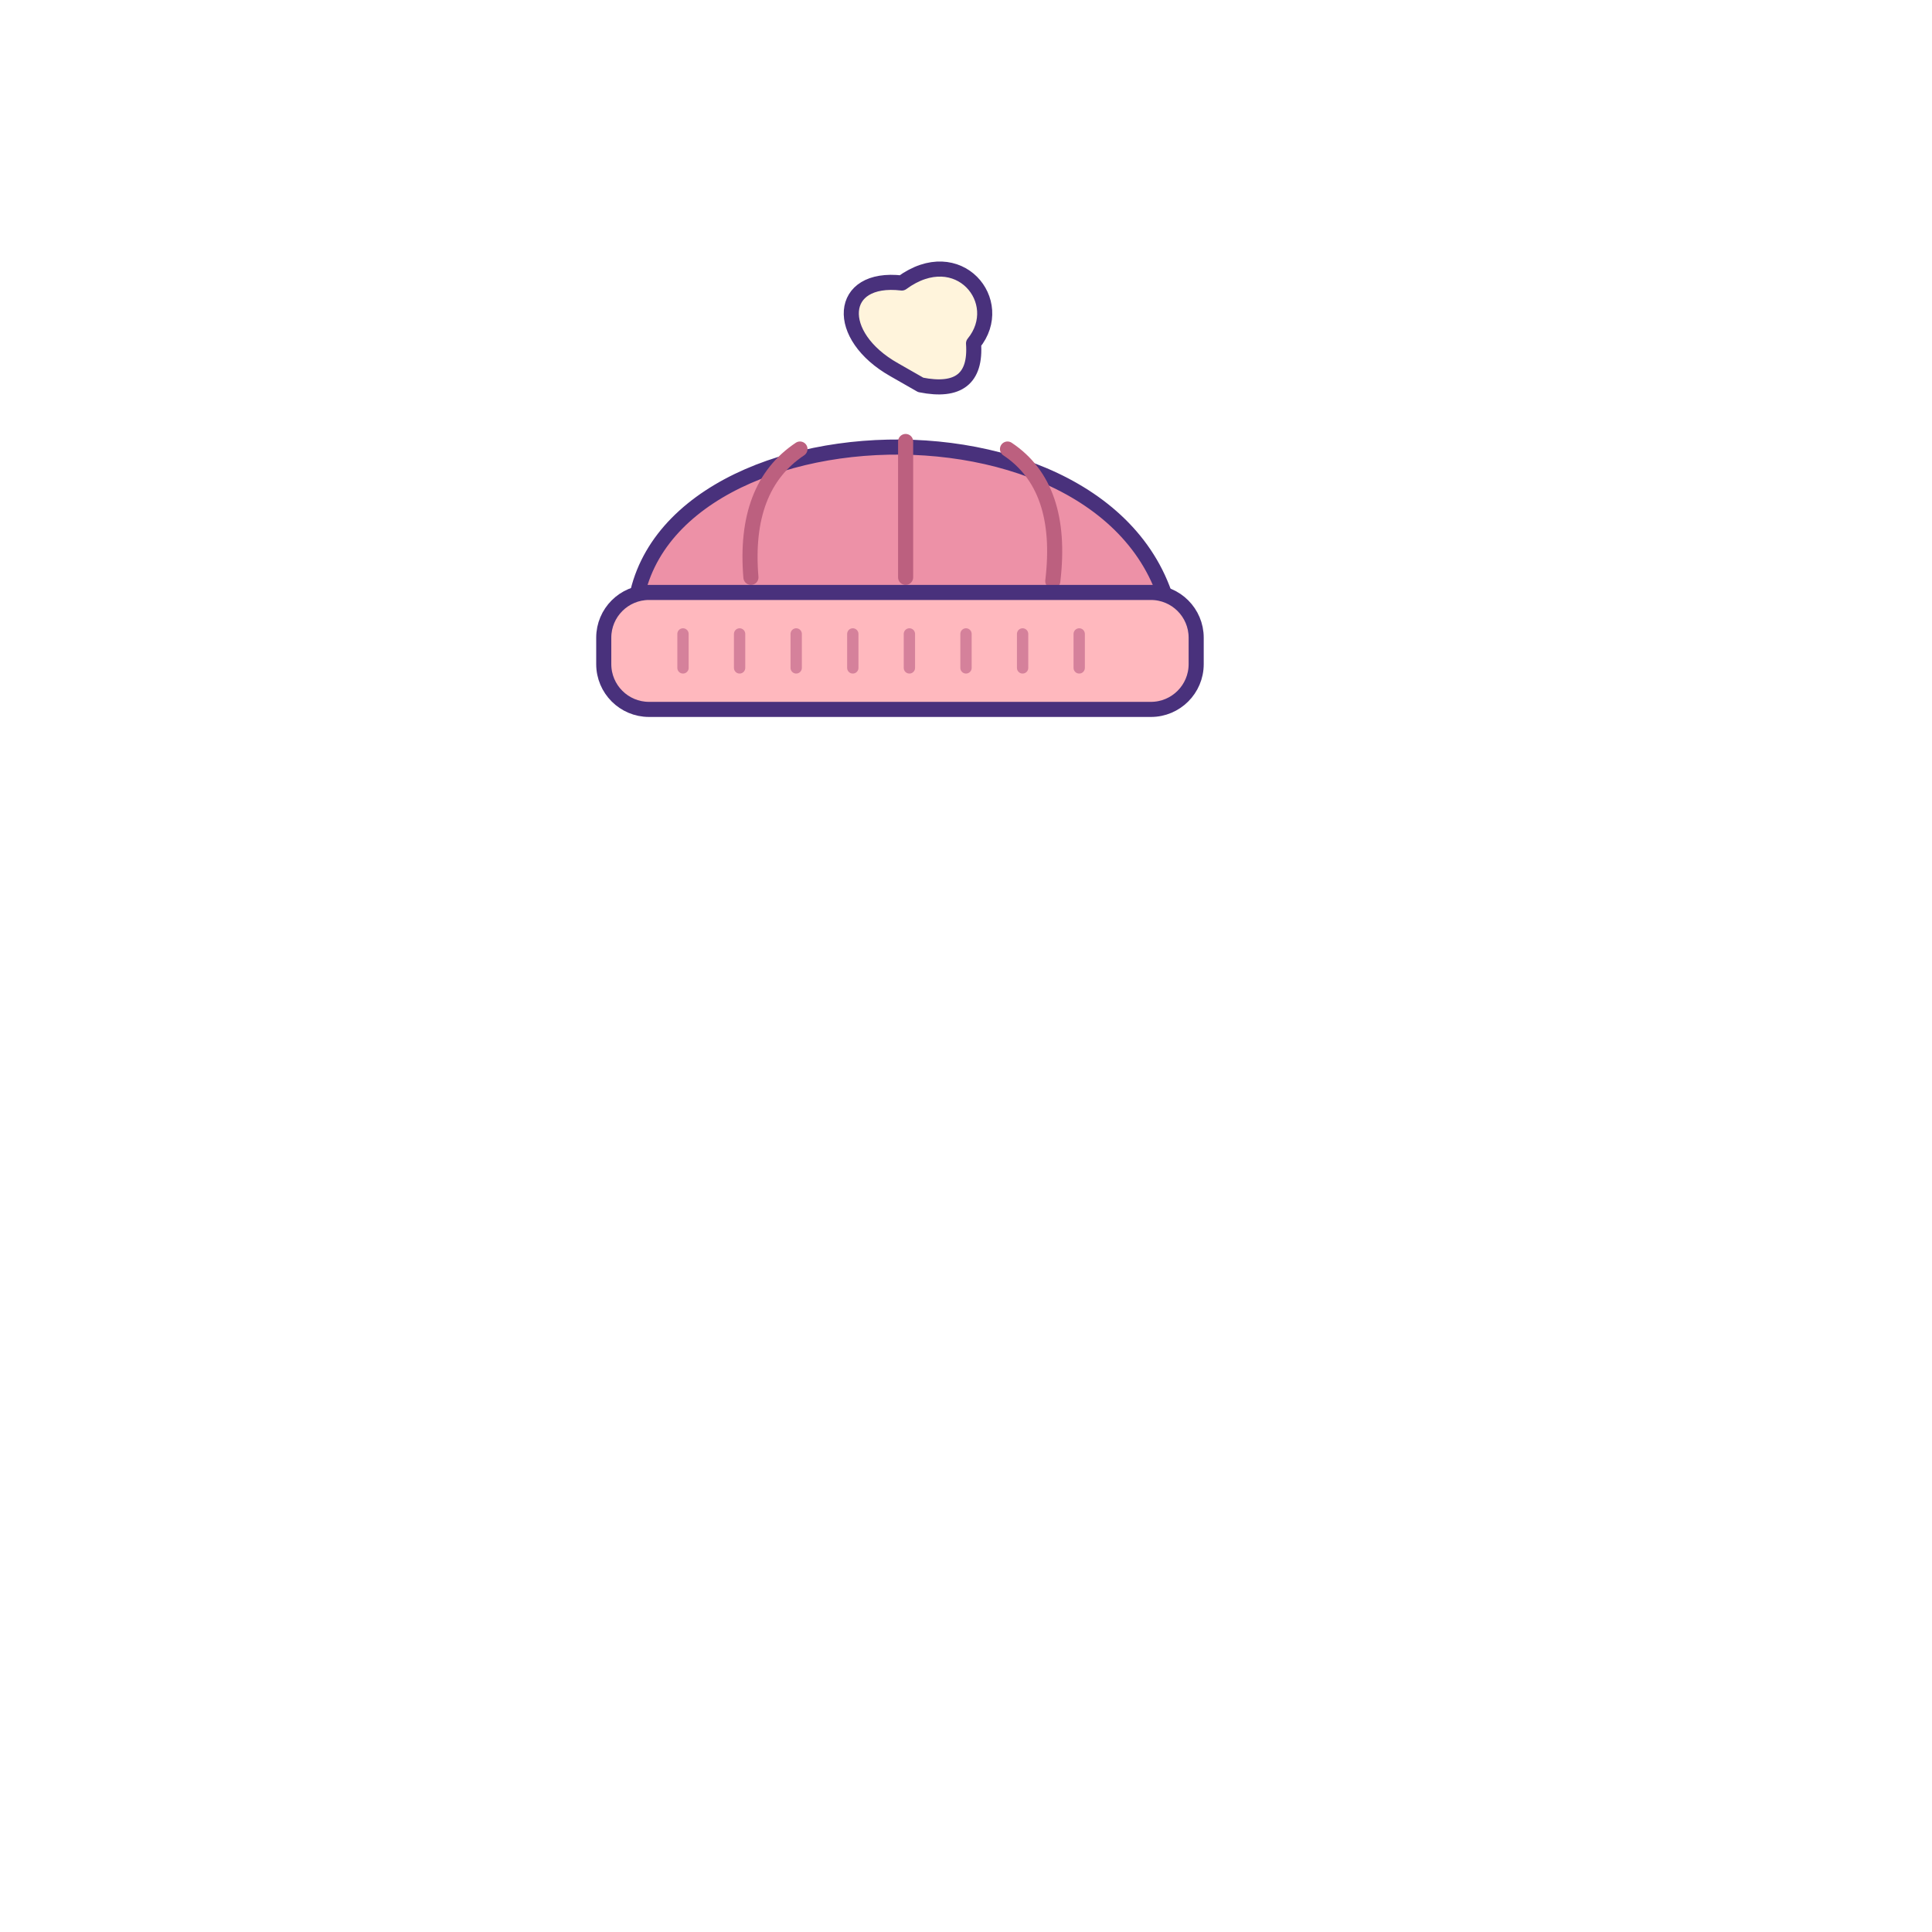
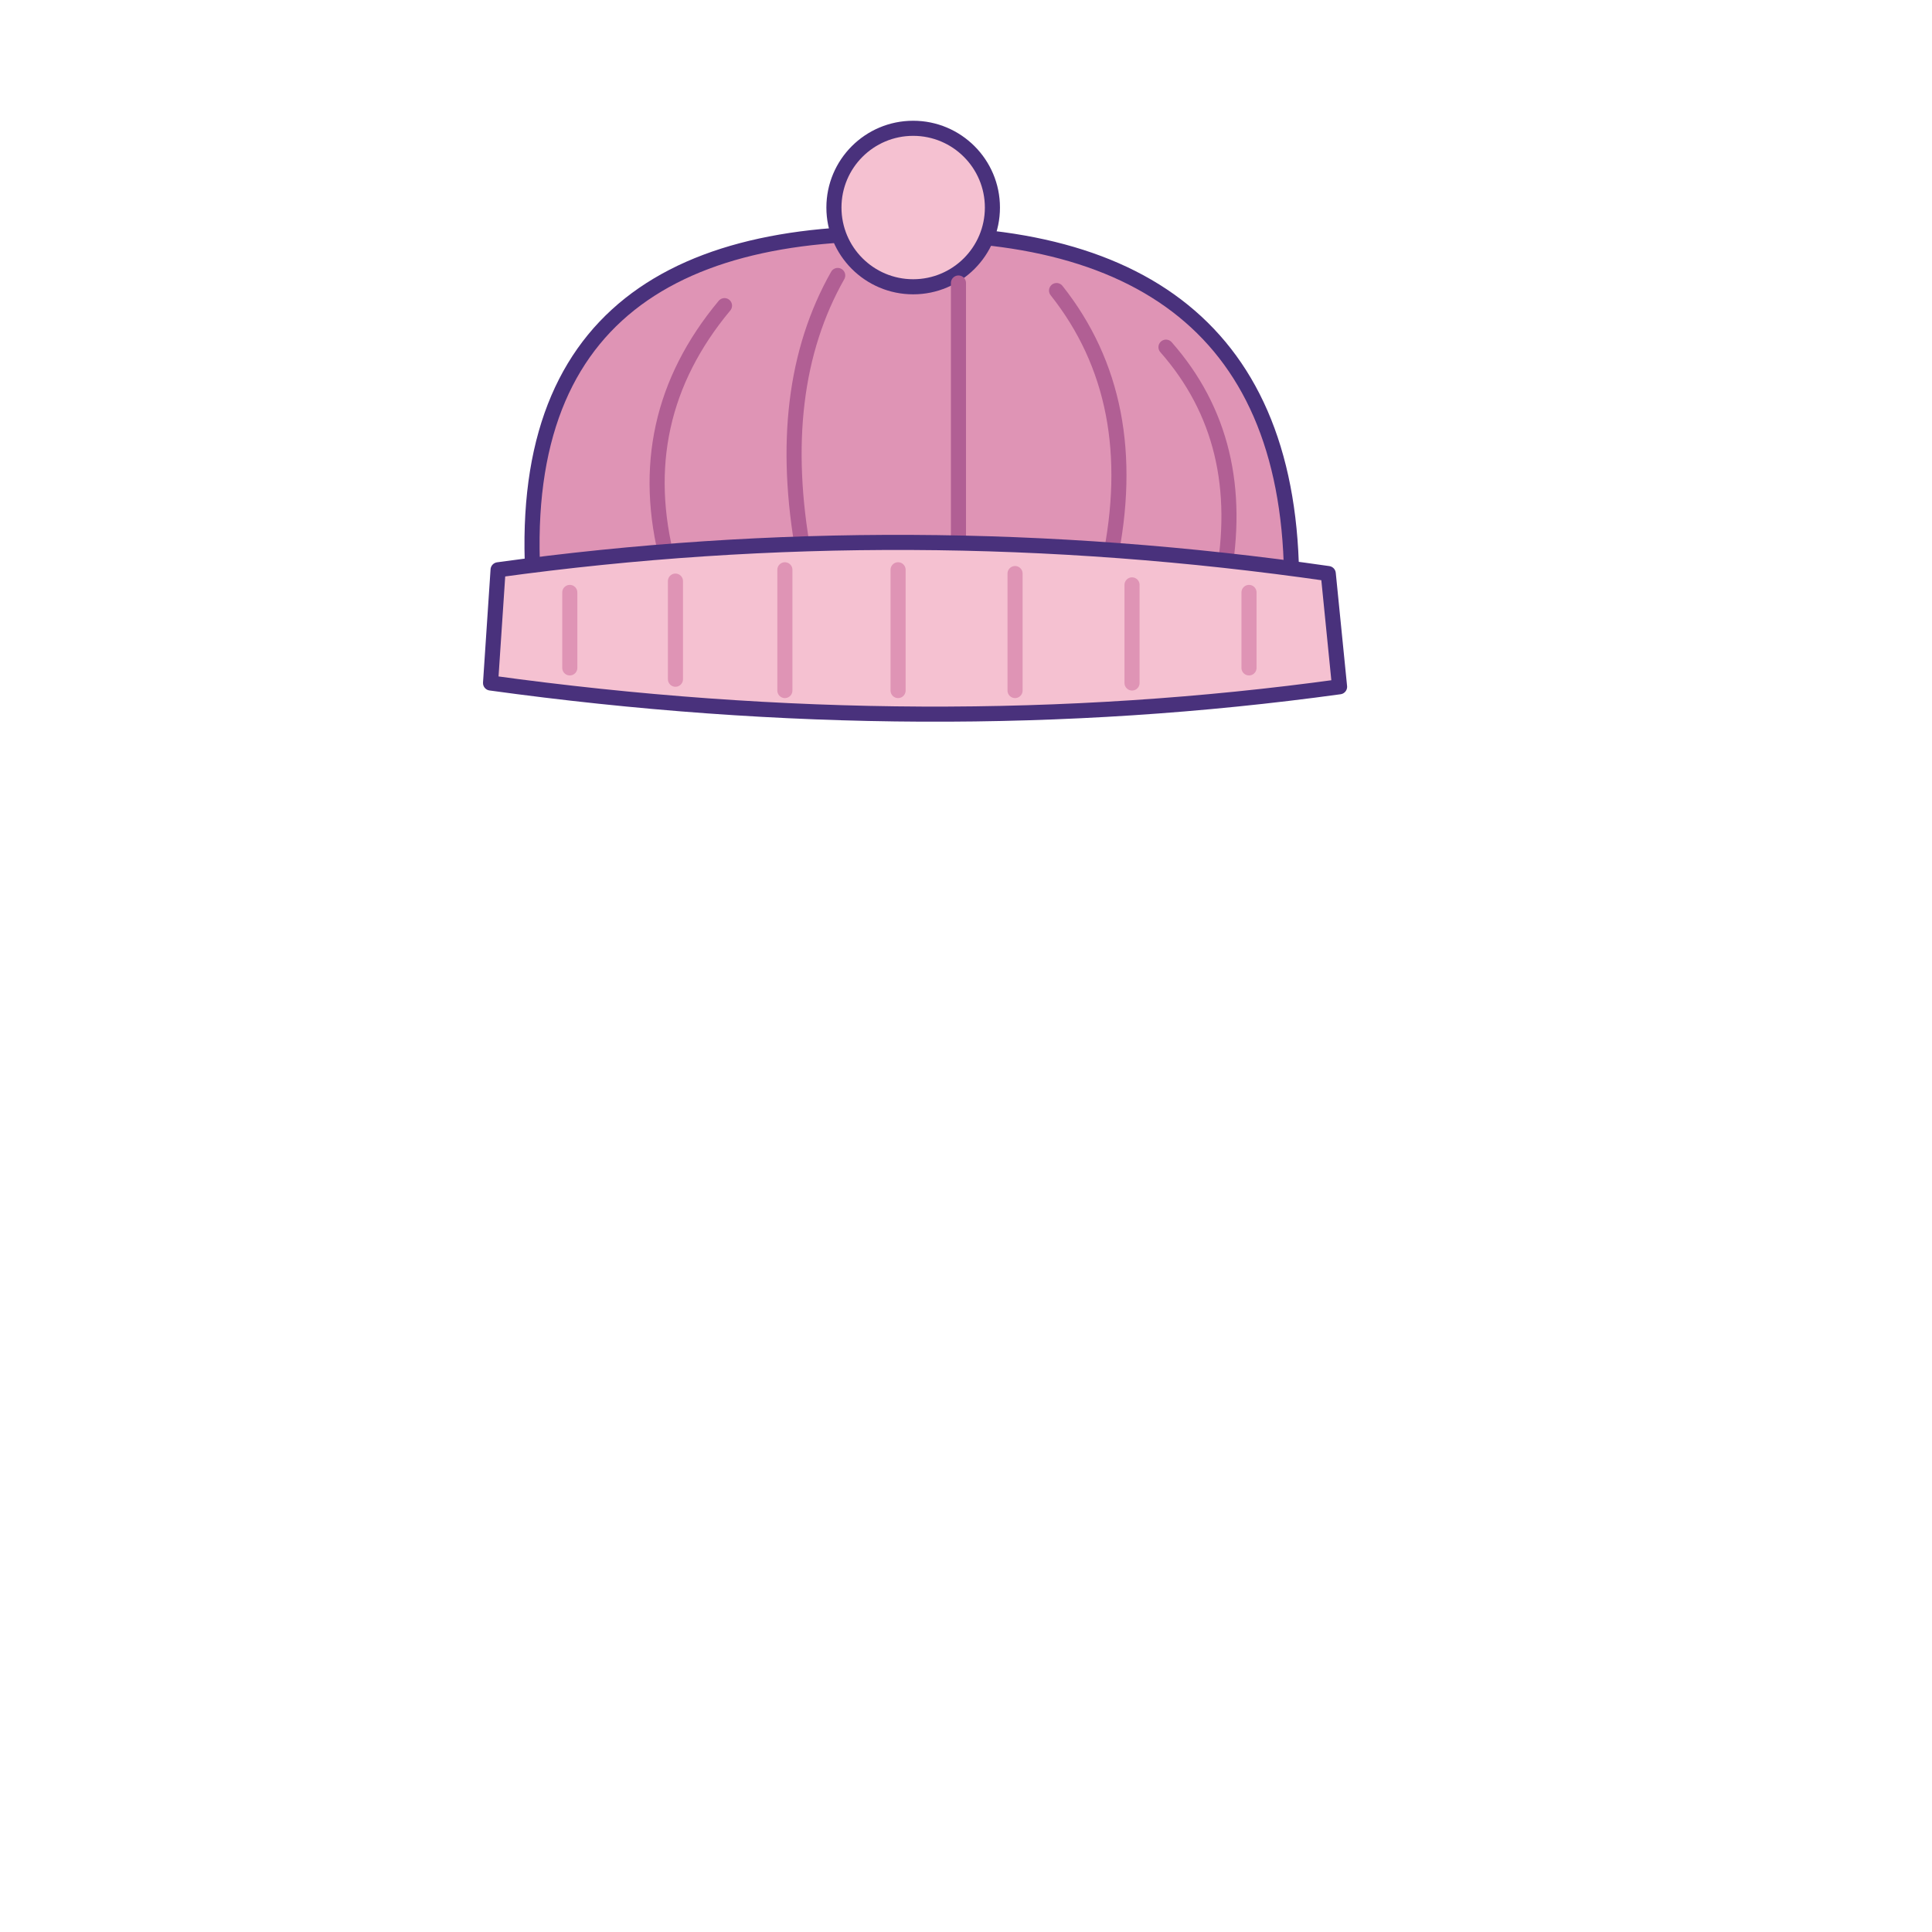
<svg xmlns="http://www.w3.org/2000/svg" viewBox="0 0 512 512" role="img" aria-label="Bonnet">
  <g stroke="#49317c" stroke-width="4" stroke-linecap="round" stroke-linejoin="round">
-     <path fill="#ed91a7" d="M168 168 C165 105 303 99 311 168Z" />
-     <path d="M199 153 Q197 129 212 119 M240 153 L240 117 M279 154 Q282 129 267 119" stroke="#bc607f" fill="none" />
-     <rect x="160" y="157" width="157" height="31" rx="12" fill="#ffb8be" />
-     <path d="M181 168 L181 177 M196 168 L196 177 M211 168 L211 177 M226 168 L226 177 M241 168 L241 177 M256 168 L256 177 M271 168 L271 177 M286 168 L286 177" stroke="#d5819b" stroke-width="3" />
-     <path d="M237 98 C221 89 222 73 239 75 C254 64 267 80 258 91 Q259 105 244 102Z" fill="#fff4dc" />
+     <path fill="#df94b5" d="M142 162 C134 88 174 60 242 62 C309 62 346 94 342 165Z" />
+     <circle cx="242" cy="55" r="21" fill="#f5c1d1" />
+     <path fill="none" stroke="#b15f94" d="M177 149 Q167 111 192 81 M213 147 Q205 103 222 73 M254 147 L254 75 M294 149 Q303 106 280 77 M324 154 Q331 117 309 92" />
+     <path fill="#f5c1d1" d="M132 151 Q241 136 352 152 L355 182 Q246 197 130 181Z" />
+     <path fill="none" stroke="#df94b5" d="M151 157 L151 177 M179 154 L179 180 M208 151 L208 183 M238 151 L238 183 M269 152 L269 183 M300 155 L300 181 M331 157 L331 177" />
  </g>
</svg>
